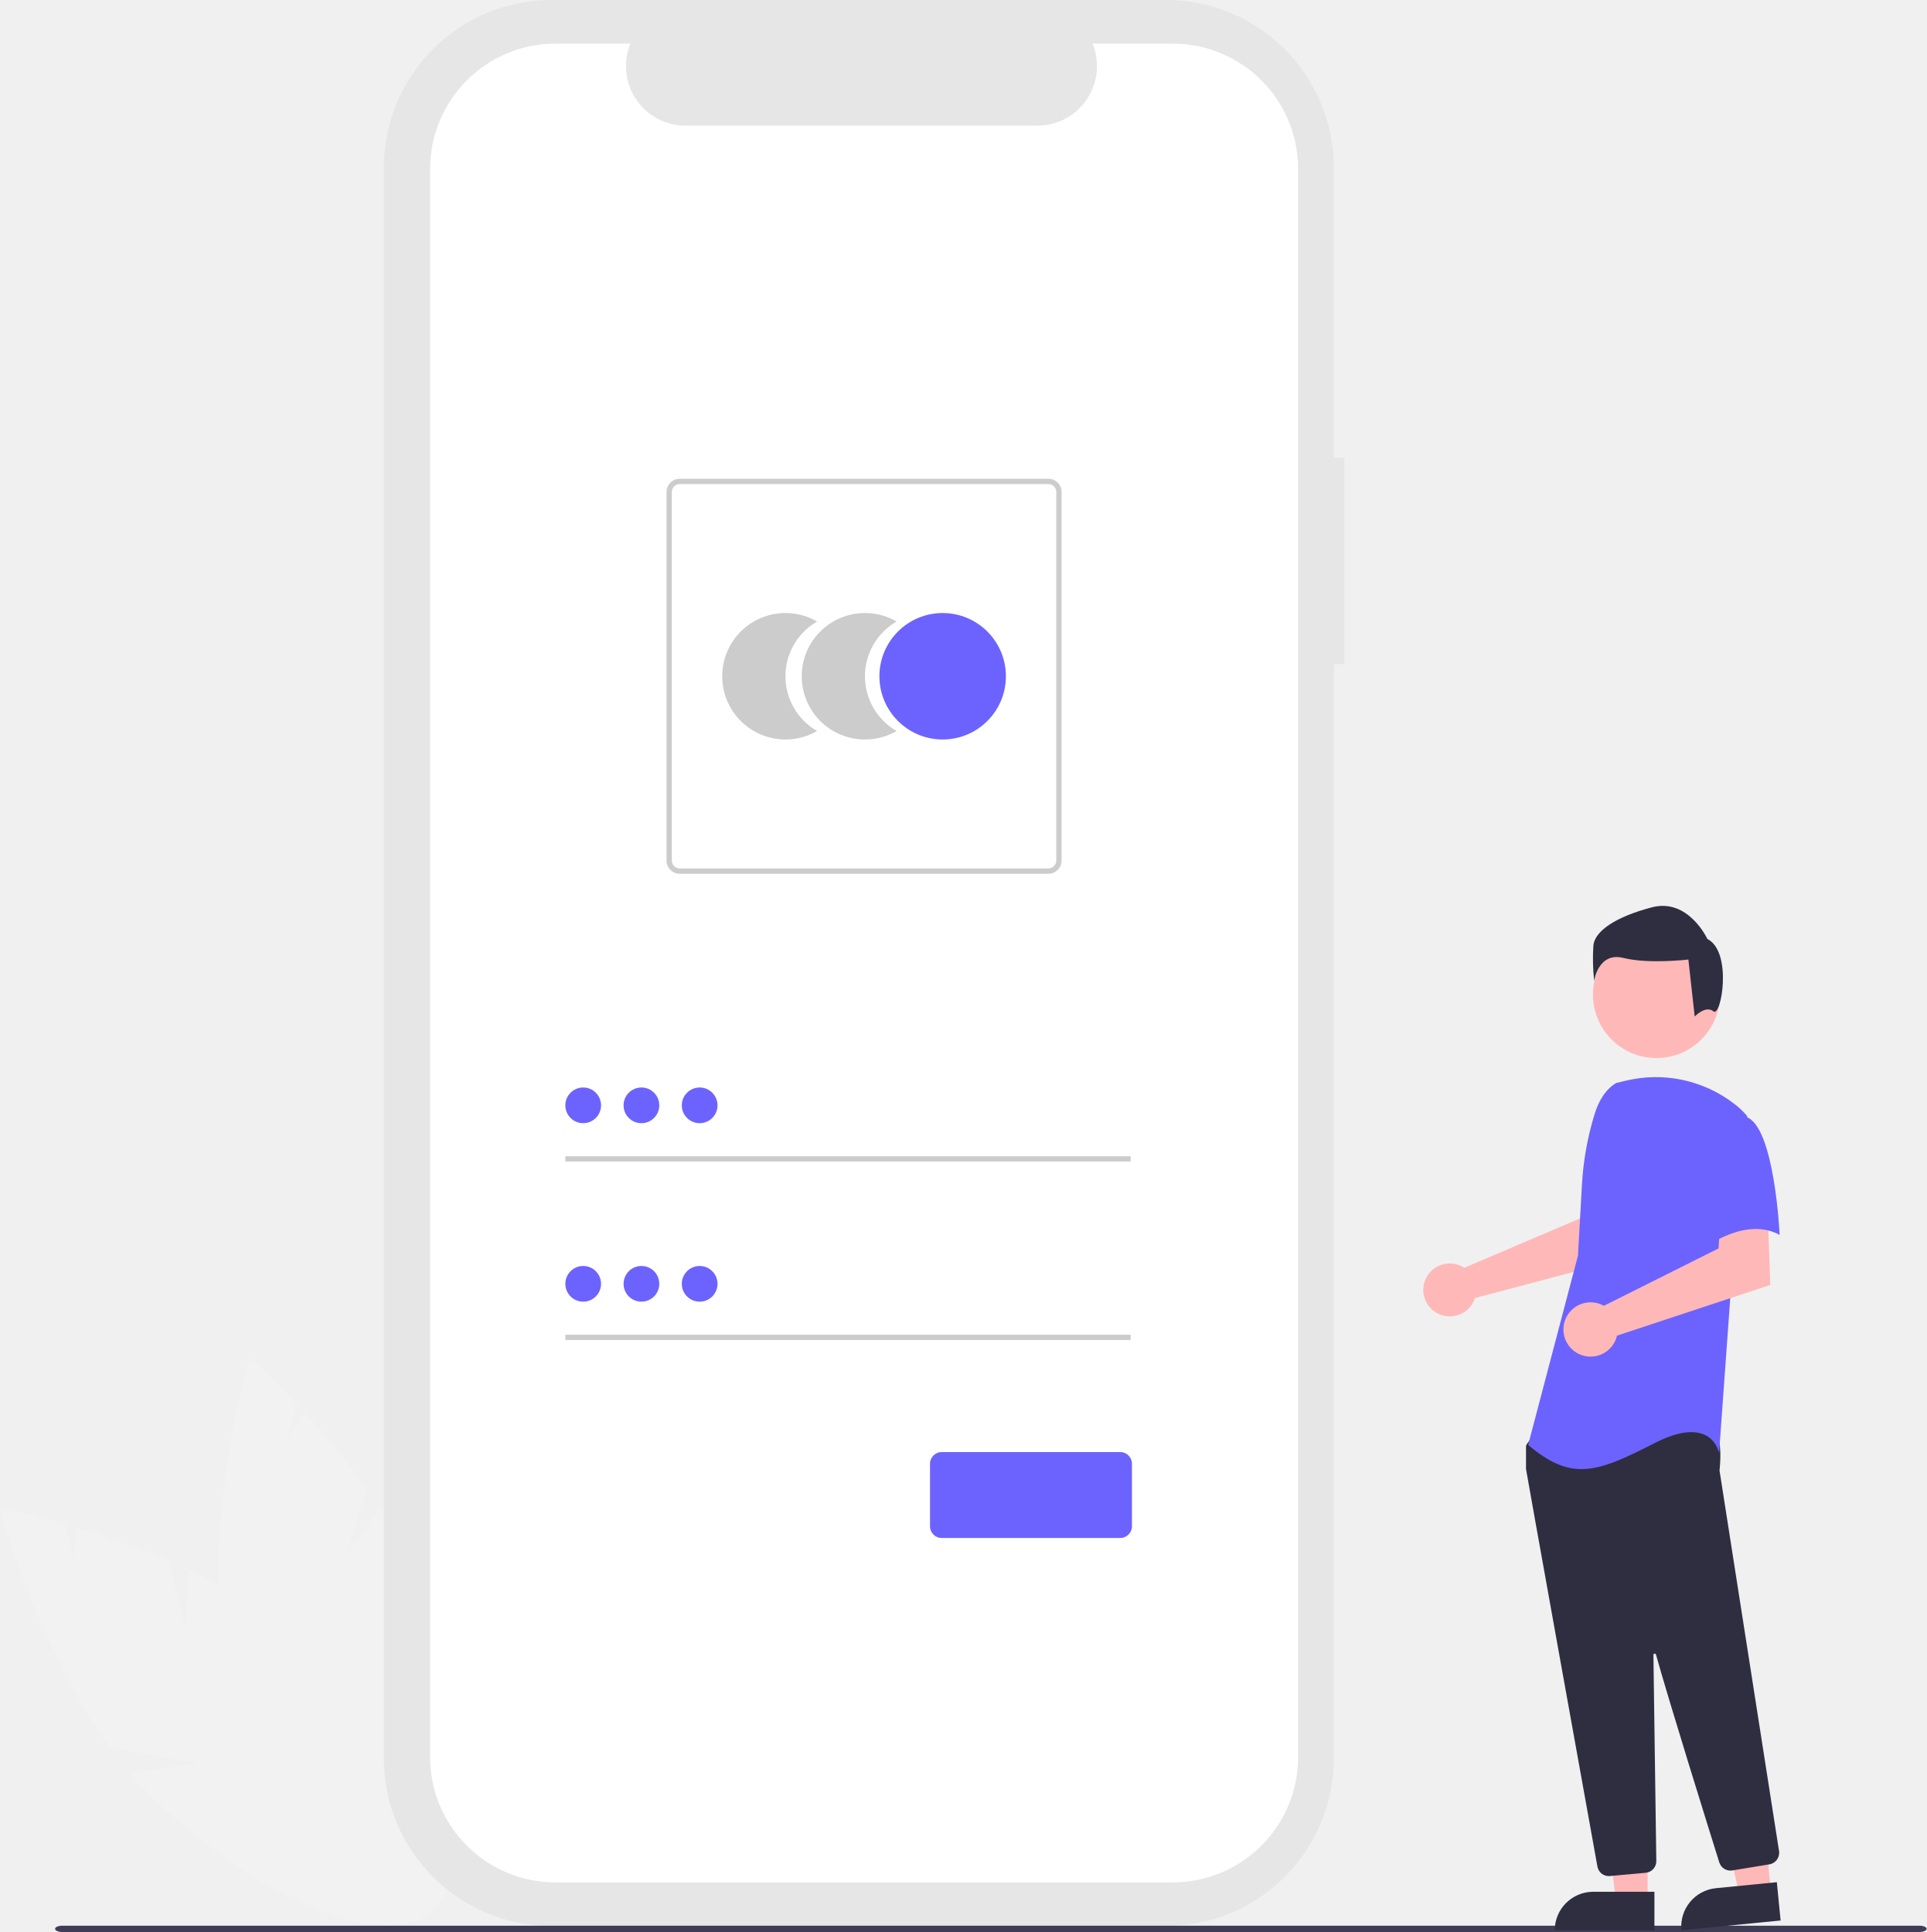
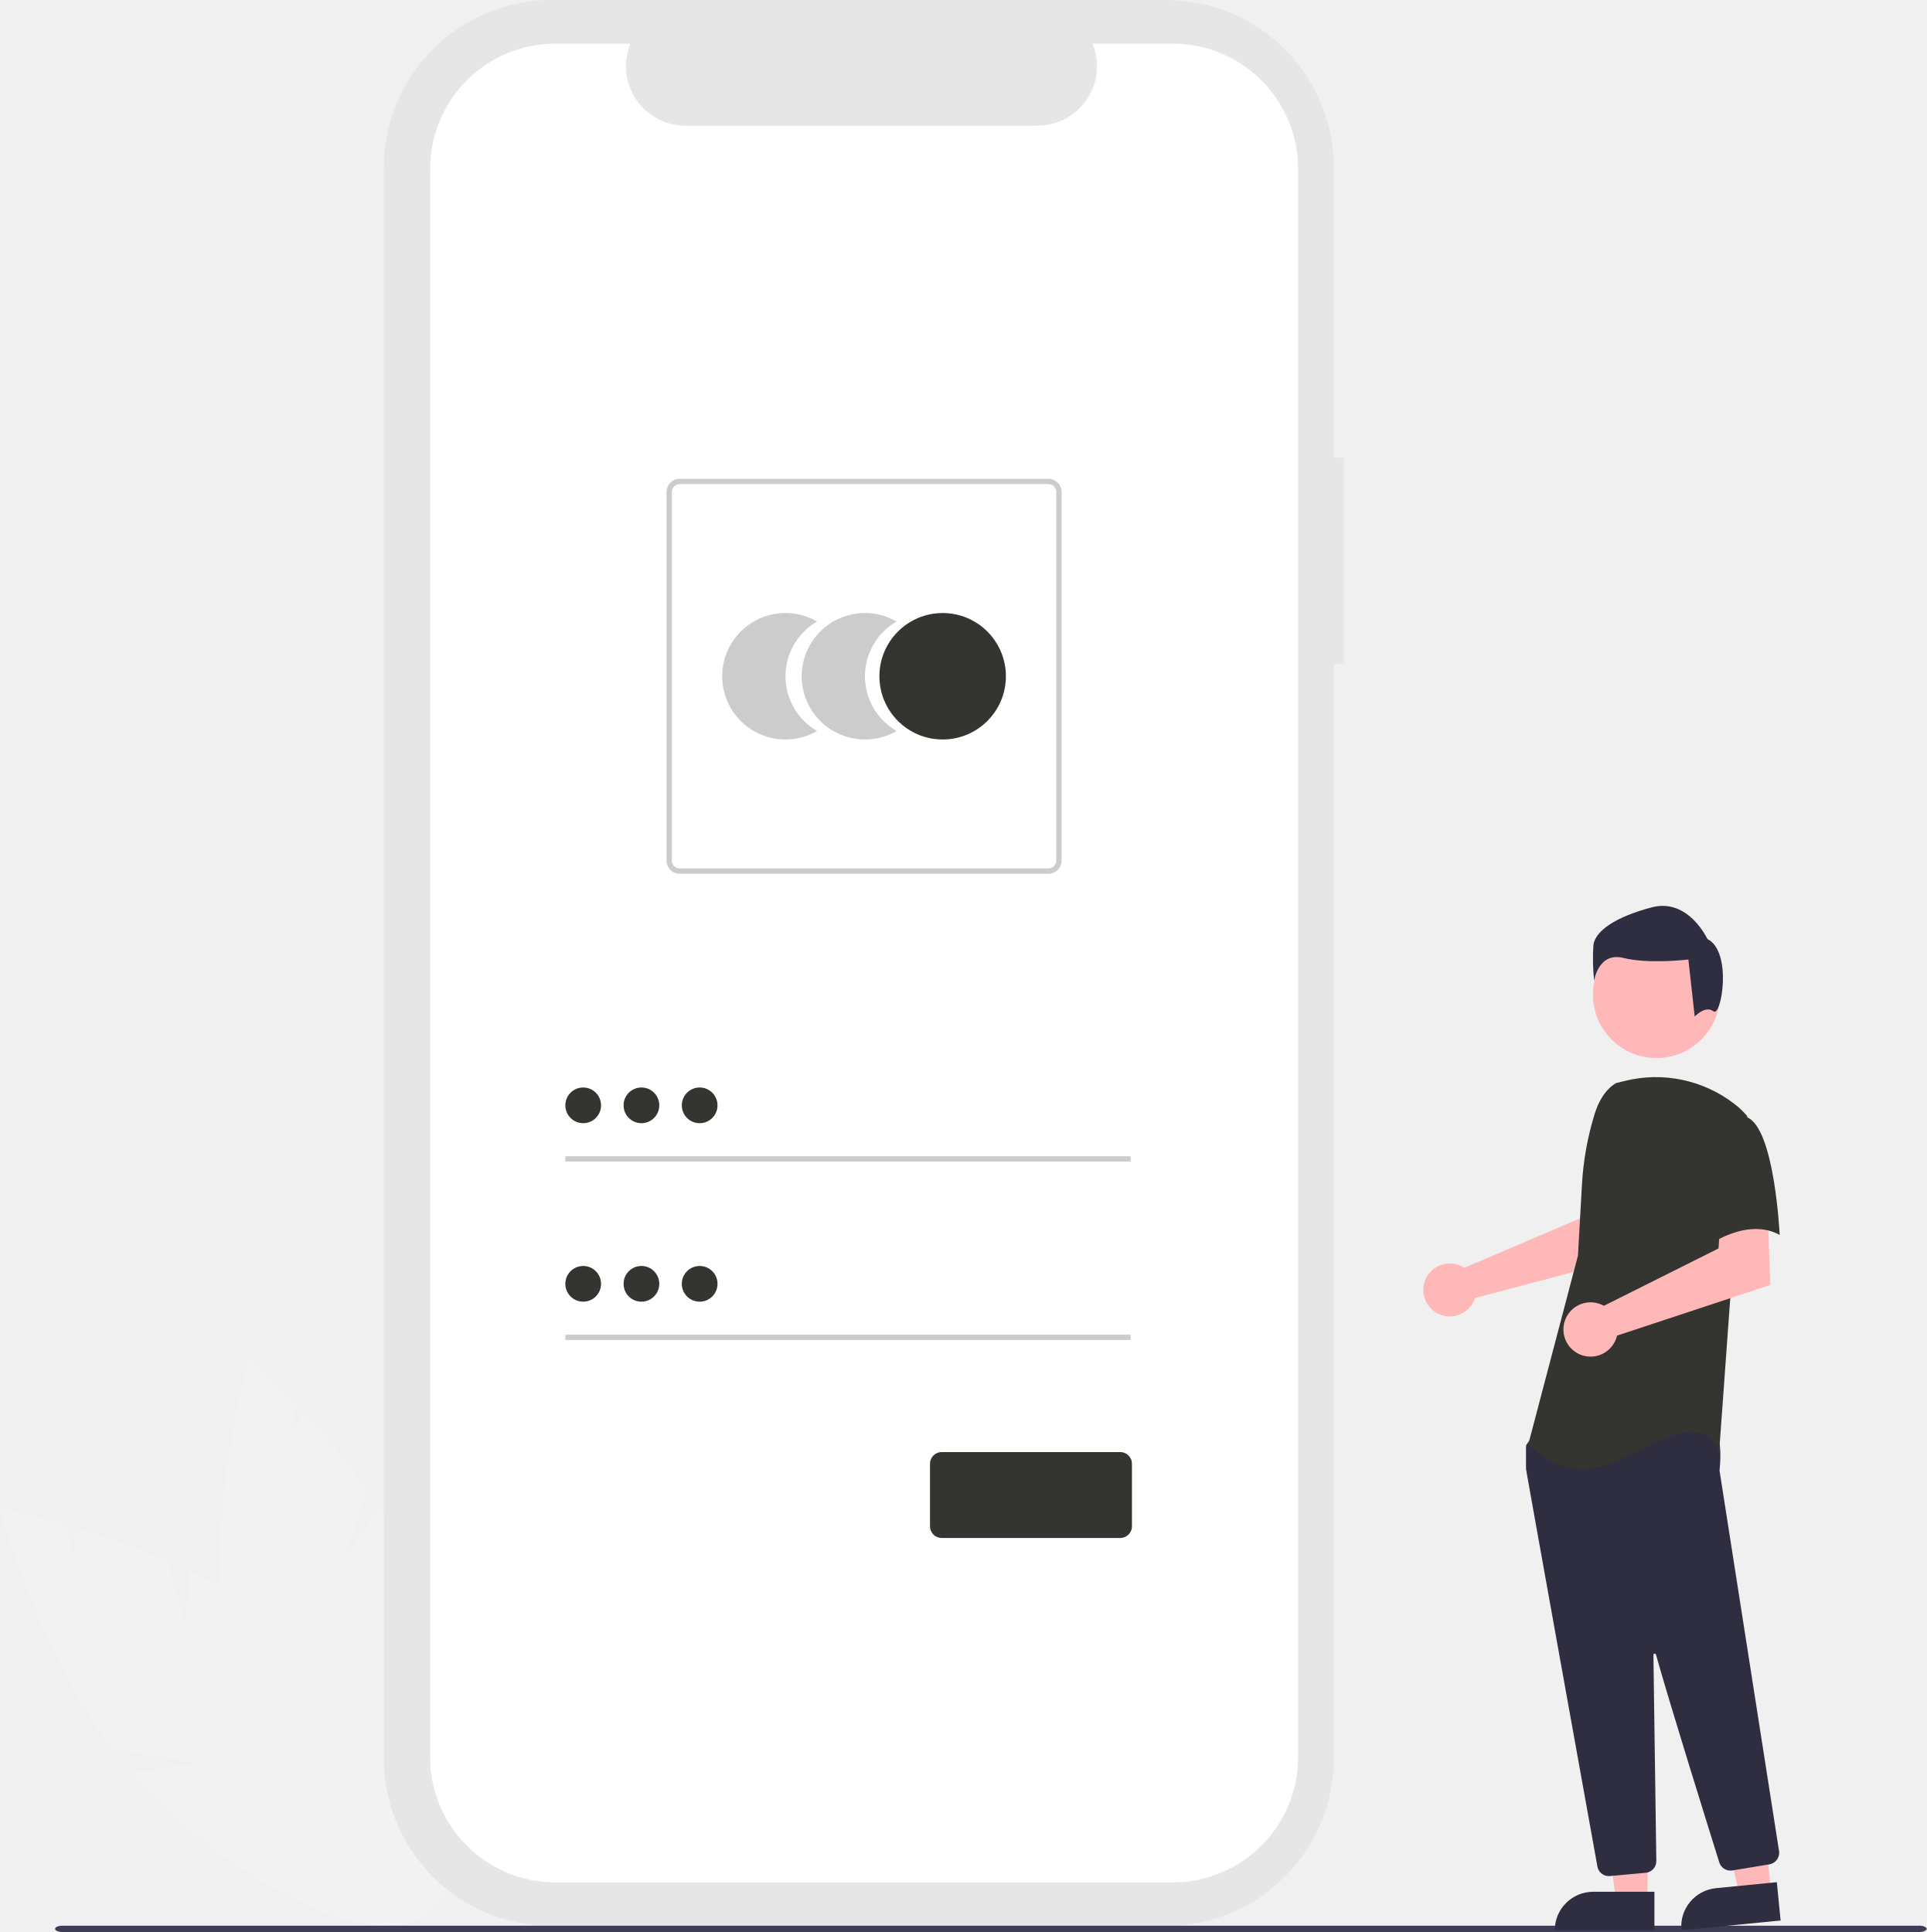
<svg xmlns="http://www.w3.org/2000/svg" data-name="Layer 1" width="744.848" height="747.077" viewBox="0 0 744.848 747.077">
-   <path id="fa3b9e12-7275-481e-bee9-64fd9595a50d-306" data-name="Path 1" d="M299.205,705.809l-6.56-25.872a335.967,335.967,0,0,0-35.643-12.788l-.828,12.024-3.358-13.247c-15.021-4.294-25.24-6.183-25.24-6.183s13.8,52.489,42.754,92.617l33.734,5.926-26.207,3.779a135.926,135.926,0,0,0,11.719,12.422c42.115,39.092,89.024,57.028,104.773,40.06s-5.625-62.412-47.74-101.5c-13.056-12.119-29.457-21.844-45.875-29.5Z" transform="translate(-227.576 -76.46149)" fill="#f2f2f2" />
-   <path id="bde08021-c30f-4979-a9d8-cb90b72b5ca2-307" data-name="Path 2" d="M361.591,677.706l7.758-25.538a335.94,335.94,0,0,0-23.9-29.371l-6.924,9.865,3.972-13.076c-10.641-11.436-18.412-18.335-18.412-18.335s-15.315,52.067-11.275,101.384l25.815,22.51-24.392-10.312a135.919,135.919,0,0,0,3.614,16.694c15.846,55.234,46.731,94.835,68.983,88.451s27.446-56.335,11.6-111.569c-4.912-17.123-13.926-33.926-24.023-48.965Z" transform="translate(-227.576 -76.46149)" fill="#f2f2f2" />
-   <path id="b3ac2088-de9b-4f7f-bc99-0ed9705c1a9d-308" data-name="Path 22" d="M747.327,253.445h-4.092v-112.1a64.883,64.883,0,0,0-64.883-64.883H440.845a64.883,64.883,0,0,0-64.883,64.883v615a64.883,64.883,0,0,0,64.883,64.883H678.352a64.883,64.883,0,0,0,64.882-64.883v-423.105h4.092Z" transform="translate(-227.576 -76.46149)" fill="#e6e6e6" />
-   <path id="b2715b96-3117-487c-acc0-20904544b5b7-309" data-name="Path 23" d="M680.97,93.335h-31a23.02,23.02,0,0,1-21.316,31.714H492.589a23.02,23.02,0,0,1-21.314-31.714H442.319a48.454,48.454,0,0,0-48.454,48.454v614.107a48.454,48.454,0,0,0,48.454,48.454H680.97a48.454,48.454,0,0,0,48.454-48.454h0V141.788a48.454,48.454,0,0,0-48.454-48.453Z" transform="translate(-227.576 -76.46149)" fill="#fff" />
-   <path id="b06d66ec-6c84-45dd-8c27-1263a6253192-310" data-name="Path 6" d="M531.234,337.965a24.437,24.437,0,0,1,12.23-21.174,24.45,24.45,0,1,0,0,42.345A24.434,24.434,0,0,1,531.234,337.965Z" transform="translate(-227.576 -76.46149)" fill="#ccc" />
-   <path id="e73810fe-4cf4-40cc-8c7c-ca544ce30bd4-311" data-name="Path 7" d="M561.971,337.965a24.436,24.436,0,0,1,12.23-21.174,24.45,24.45,0,1,0,0,42.345A24.434,24.434,0,0,1,561.971,337.965Z" transform="translate(-227.576 -76.46149)" fill="#ccc" />
-   <circle id="a4813fcf-056e-4514-bb8b-e6506f49341f" data-name="Ellipse 1" cx="364.434" cy="261.502" r="24.45" fill="#6c63ff" />
-   <path id="bbe451c3-febc-41ba-8083-4c8307a2e73e-312" data-name="Path 8" d="M632.872,414.33h-142.5a5.123,5.123,0,0,1-5.117-5.117v-142.5a5.123,5.123,0,0,1,5.117-5.117h142.5a5.123,5.123,0,0,1,5.117,5.117v142.5A5.123,5.123,0,0,1,632.872,414.33Zm-142.5-150.686a3.073,3.073,0,0,0-3.07,3.07v142.5a3.073,3.073,0,0,0,3.07,3.07h142.5a3.073,3.073,0,0,0,3.07-3.07v-142.5a3.073,3.073,0,0,0-3.07-3.07Z" transform="translate(-227.576 -76.46149)" fill="#ccc" />
+   <path id="fa3b9e12-7275-481e-bee9-64fd9595a50d-2448" data-name="Path 1" d="M299.205,705.809l-6.56-25.872a335.967,335.967,0,0,0-35.643-12.788l-.828,12.024-3.358-13.247c-15.021-4.294-25.24-6.183-25.24-6.183s13.8,52.489,42.754,92.617l33.734,5.926-26.207,3.779a135.926,135.926,0,0,0,11.719,12.422c42.115,39.092,89.024,57.028,104.773,40.06s-5.625-62.412-47.74-101.5c-13.056-12.119-29.457-21.844-45.875-29.5Z" transform="translate(-227.576 -76.46149)" fill="#f2f2f2" />
+   <path id="bde08021-c30f-4979-a9d8-cb90b72b5ca2-2449" data-name="Path 2" d="M361.591,677.706l7.758-25.538a335.94,335.94,0,0,0-23.9-29.371l-6.924,9.865,3.972-13.076c-10.641-11.436-18.412-18.335-18.412-18.335s-15.315,52.067-11.275,101.384l25.815,22.51-24.392-10.312a135.919,135.919,0,0,0,3.614,16.694c15.846,55.234,46.731,94.835,68.983,88.451s27.446-56.335,11.6-111.569c-4.912-17.123-13.926-33.926-24.023-48.965Z" transform="translate(-227.576 -76.46149)" fill="#f2f2f2" />
+   <path id="b3ac2088-de9b-4f7f-bc99-0ed9705c1a9d-2450" data-name="Path 22" d="M747.327,253.445h-4.092v-112.1a64.883,64.883,0,0,0-64.883-64.883H440.845a64.883,64.883,0,0,0-64.883,64.883v615a64.883,64.883,0,0,0,64.883,64.883H678.352a64.883,64.883,0,0,0,64.882-64.883v-423.105h4.092Z" transform="translate(-227.576 -76.46149)" fill="#e6e6e6" />
+   <path id="b2715b96-3117-487c-acc0-20904544b5b7-2451" data-name="Path 23" d="M680.97,93.335h-31a23.02,23.02,0,0,1-21.316,31.714H492.589a23.02,23.02,0,0,1-21.314-31.714H442.319a48.454,48.454,0,0,0-48.454,48.454v614.107a48.454,48.454,0,0,0,48.454,48.454H680.97a48.454,48.454,0,0,0,48.454-48.454h0V141.788a48.454,48.454,0,0,0-48.454-48.453Z" transform="translate(-227.576 -76.46149)" fill="#fff" />
+   <path id="b06d66ec-6c84-45dd-8c27-1263a6253192-2452" data-name="Path 6" d="M531.234,337.965a24.437,24.437,0,0,1,12.23-21.174,24.45,24.45,0,1,0,0,42.345A24.434,24.434,0,0,1,531.234,337.965Z" transform="translate(-227.576 -76.46149)" fill="#ccc" />
+   <path id="e73810fe-4cf4-40cc-8c7c-ca544ce30bd4-2453" data-name="Path 7" d="M561.971,337.965a24.436,24.436,0,0,1,12.23-21.174,24.45,24.45,0,1,0,0,42.345A24.434,24.434,0,0,1,561.971,337.965Z" transform="translate(-227.576 -76.46149)" fill="#ccc" />
+   <circle id="a4813fcf-056e-4514-bb8b-e6506f49341f" data-name="Ellipse 1" cx="364.434" cy="261.502" r="24.45" fill="#343530" />
+   <path id="bbe451c3-febc-41ba-8083-4c8307a2e73e-2454" data-name="Path 8" d="M632.872,414.33h-142.5a5.123,5.123,0,0,1-5.117-5.117v-142.5a5.123,5.123,0,0,1,5.117-5.117h142.5a5.123,5.123,0,0,1,5.117,5.117v142.5A5.123,5.123,0,0,1,632.872,414.33Zm-142.5-150.686a3.073,3.073,0,0,0-3.07,3.07v142.5a3.073,3.073,0,0,0,3.07,3.07h142.5a3.073,3.073,0,0,0,3.07-3.07v-142.5a3.073,3.073,0,0,0-3.07-3.07Z" transform="translate(-227.576 -76.46149)" fill="#ccc" />
  <rect id="bb28937d-932f-4fdf-befe-f406e51091fe" data-name="Rectangle 1" x="218.562" y="447.102" width="218.552" height="2.047" fill="#ccc" />
-   <circle id="fcef55fc-4968-45b2-93bb-1a1080c85fc7" data-name="Ellipse 2" cx="225.464" cy="427.42" r="6.902" fill="#6c63ff" />
+   <circle id="fcef55fc-4968-45b2-93bb-1a1080c85fc7" data-name="Ellipse 2" cx="225.464" cy="427.42" r="6.902" fill="#343530" />
  <rect id="ff33d889-4c74-4b91-85ef-b4882cc8fe76" data-name="Rectangle 2" x="218.562" y="516.118" width="218.552" height="2.047" fill="#ccc" />
-   <circle id="e8fa0310-b872-4adf-aedd-0c6eda09f3b8" data-name="Ellipse 3" cx="225.464" cy="496.437" r="6.902" fill="#6c63ff" />
-   <path d="M660.69,671.172H591.622a4.505,4.505,0,0,1-4.5-4.5v-24.208a4.505,4.505,0,0,1,4.5-4.5h69.068a4.505,4.505,0,0,1,4.5,4.5v24.208A4.505,4.505,0,0,1,660.69,671.172Z" transform="translate(-227.576 -76.46149)" fill="#6c63ff" />
-   <circle id="e12ee00d-aa4a-4413-a013-11d20b7f97f7" data-name="Ellipse 7" cx="247.978" cy="427.42" r="6.902" fill="#6c63ff" />
-   <circle id="f58f497e-6949-45c8-be5f-eee2aa0f6586" data-name="Ellipse 8" cx="270.492" cy="427.42" r="6.902" fill="#6c63ff" />
-   <circle id="b4d4939a-c6e6-4f4d-ba6c-e8b05485017d" data-name="Ellipse 9" cx="247.978" cy="496.437" r="6.902" fill="#6c63ff" />
-   <circle id="aff120b1-519b-4e96-ac87-836aa55663de" data-name="Ellipse 10" cx="270.492" cy="496.437" r="6.902" fill="#6c63ff" />
-   <path id="f1094013-1297-477a-ac57-08eac07c4bd5-313" data-name="Path 88" d="M969.642,823.539H251.656c-1.537,0-2.782-.546-2.782-1.218s1.245-1.219,2.782-1.219H969.642c1.536,0,2.782.546,2.782,1.219S971.178,823.539,969.642,823.539Z" transform="translate(-227.576 -76.46149)" fill="#3f3d56" />
+   <circle id="e8fa0310-b872-4adf-aedd-0c6eda09f3b8" data-name="Ellipse 3" cx="225.464" cy="496.437" r="6.902" fill="#343530" />
+   <path d="M660.69,671.172H591.622a4.505,4.505,0,0,1-4.5-4.5v-24.208a4.505,4.505,0,0,1,4.5-4.5h69.068a4.505,4.505,0,0,1,4.5,4.5v24.208A4.505,4.505,0,0,1,660.69,671.172Z" transform="translate(-227.576 -76.46149)" fill="#343530" />
+   <circle id="e12ee00d-aa4a-4413-a013-11d20b7f97f7" data-name="Ellipse 7" cx="247.978" cy="427.42" r="6.902" fill="#343530" />
+   <circle id="f58f497e-6949-45c8-be5f-eee2aa0f6586" data-name="Ellipse 8" cx="270.492" cy="427.42" r="6.902" fill="#343530" />
+   <circle id="b4d4939a-c6e6-4f4d-ba6c-e8b05485017d" data-name="Ellipse 9" cx="247.978" cy="496.437" r="6.902" fill="#343530" />
+   <circle id="aff120b1-519b-4e96-ac87-836aa55663de" data-name="Ellipse 10" cx="270.492" cy="496.437" r="6.902" fill="#343530" />
+   <path id="f1094013-1297-477a-ac57-08eac07c4bd5-2455" data-name="Path 88" d="M969.642,823.539H251.656c-1.537,0-2.782-.546-2.782-1.218s1.245-1.219,2.782-1.219H969.642c1.536,0,2.782.546,2.782,1.219S971.178,823.539,969.642,823.539Z" transform="translate(-227.576 -76.46149)" fill="#3f3d56" />
  <path d="M792.253,565.923a10.094,10.094,0,0,1,1.411.787l44.852-19.143,1.601-11.815,17.922-.11-1.059,27.098-59.2,15.656a10.608,10.608,0,0,1-.447,1.208,10.235,10.235,0,1,1-5.079-13.682Z" transform="translate(-227.576 -76.46149)" fill="#ffb8b8" />
  <polygon points="636.98 735.021 624.72 735.021 618.888 687.733 636.982 687.734 636.98 735.021" fill="#ffb8b8" />
  <path d="M615.963,731.518h23.644a0,0,0,0,1,0,0v14.887a0,0,0,0,1,0,0H601.076a0,0,0,0,1,0,0v0A14.887,14.887,0,0,1,615.963,731.518Z" fill="#2f2e41" />
  <polygon points="684.66 731.557 672.459 732.759 662.018 686.271 680.025 684.497 684.66 731.557" fill="#ffb8b8" />
  <path d="M891.686,806.128h23.644a0,0,0,0,1,0,0v14.887a0,0,0,0,1,0,0H876.799a0,0,0,0,1,0,0v0A14.887,14.887,0,0,1,891.686,806.128Z" transform="translate(-303.0087 15.2906) rotate(-5.62529)" fill="#2f2e41" />
  <circle cx="640.393" cy="384.574" r="24.561" fill="#ffb8b8" />
  <path d="M849.556,801.919a4.471,4.471,0,0,1-4.415-3.697c-6.346-35.226-27.088-150.405-27.584-153.596a1.427,1.427,0,0,1-.016-.222v-8.588a1.489,1.489,0,0,1,.279-.872l2.74-3.838a1.478,1.478,0,0,1,1.144-.625c15.622-.732,66.784-2.879,69.256.209h0c2.482,3.104,1.605,12.507,1.404,14.36l.01.193,22.985,146.995a4.512,4.512,0,0,1-3.715,5.135l-14.356,2.365a4.521,4.521,0,0,1-5.025-3.093c-4.44-14.188-19.329-61.918-24.489-80.387a.499.499,0,0,0-.98.139c.258,17.605.881,62.523,1.096,78.037l.023,1.671a4.518,4.518,0,0,1-4.093,4.536l-13.844,1.258C849.836,801.914,849.695,801.919,849.556,801.919Z" transform="translate(-227.576 -76.46149)" fill="#2f2e41" />
-   <path id="ae7af94f-88d7-4204-9f07-e3651de85c05-314" data-name="Path 99" d="M852.381,495.254c-4.286,2.548-6.851,7.23-8.323,11.995a113.681,113.681,0,0,0-4.884,27.159l-1.556,27.6-19.255,73.17c16.689,14.121,26.315,10.912,48.78-.639s25.032,3.851,25.032,3.851l4.492-62.258,6.418-68.032a30.164,30.164,0,0,0-4.861-4.674,49.658,49.658,0,0,0-42.442-8.995Z" transform="translate(-227.576 -76.46149)" fill="#6c63ff" />
+   <path id="ae7af94f-88d7-4204-9f07-e3651de85c05-2456" data-name="Path 99" d="M852.381,495.254c-4.286,2.548-6.851,7.23-8.323,11.995a113.681,113.681,0,0,0-4.884,27.159l-1.556,27.6-19.255,73.17c16.689,14.121,26.315,10.912,48.78-.639s25.032,3.851,25.032,3.851l4.492-62.258,6.418-68.032a30.164,30.164,0,0,0-4.861-4.674,49.658,49.658,0,0,0-42.442-8.995Z" transform="translate(-227.576 -76.46149)" fill="#343530" />
  <path d="M846.127,580.7a10.526,10.526,0,0,1,1.501.704l44.348-22.197.736-12.026,18.294-1.261.98,27.413L852.72,592.932a10.496,10.496,0,1,1-6.593-12.232Z" transform="translate(-227.576 -76.46149)" fill="#ffb8b8" />
-   <path id="a6768b0e-63d0-4b31-8462-9b2e0b00f0fd-315" data-name="Path 101" d="M902.766,508.412c10.912,3.851,12.834,45.574,12.834,45.574-12.837-7.06-28.241,4.493-28.241,4.493s-3.209-10.912-7.06-25.032a24.53,24.53,0,0,1,5.134-23.106S891.854,504.558,902.766,508.412Z" transform="translate(-227.576 -76.46149)" fill="#6c63ff" />
-   <path id="bfd7963f-0cf8-4885-9d3a-2c00bccda2e3-316" data-name="Path 102" d="M889.991,467.531c-3.06-2.448-7.235,2.002-7.235,2.002l-2.448-22.033s-15.301,1.833-25.093-.612-11.323,8.875-11.323,8.875a78.58,78.58,0,0,1-.306-13.771c.612-5.508,8.568-11.017,22.645-14.689S887.652,439.543,887.652,439.543C897.445,444.439,893.051,469.979,889.991,467.531Z" transform="translate(-227.576 -76.46149)" fill="#2f2e41" />
+   <path id="a6768b0e-63d0-4b31-8462-9b2e0b00f0fd-2457" data-name="Path 101" d="M902.766,508.412c10.912,3.851,12.834,45.574,12.834,45.574-12.837-7.06-28.241,4.493-28.241,4.493s-3.209-10.912-7.06-25.032a24.53,24.53,0,0,1,5.134-23.106S891.854,504.558,902.766,508.412Z" transform="translate(-227.576 -76.46149)" fill="#343530" />
+   <path id="bfd7963f-0cf8-4885-9d3a-2c00bccda2e3-2458" data-name="Path 102" d="M889.991,467.531c-3.06-2.448-7.235,2.002-7.235,2.002l-2.448-22.033s-15.301,1.833-25.093-.612-11.323,8.875-11.323,8.875a78.58,78.58,0,0,1-.306-13.771c.612-5.508,8.568-11.017,22.645-14.689S887.652,439.543,887.652,439.543C897.445,444.439,893.051,469.979,889.991,467.531Z" transform="translate(-227.576 -76.46149)" fill="#2f2e41" />
</svg>
